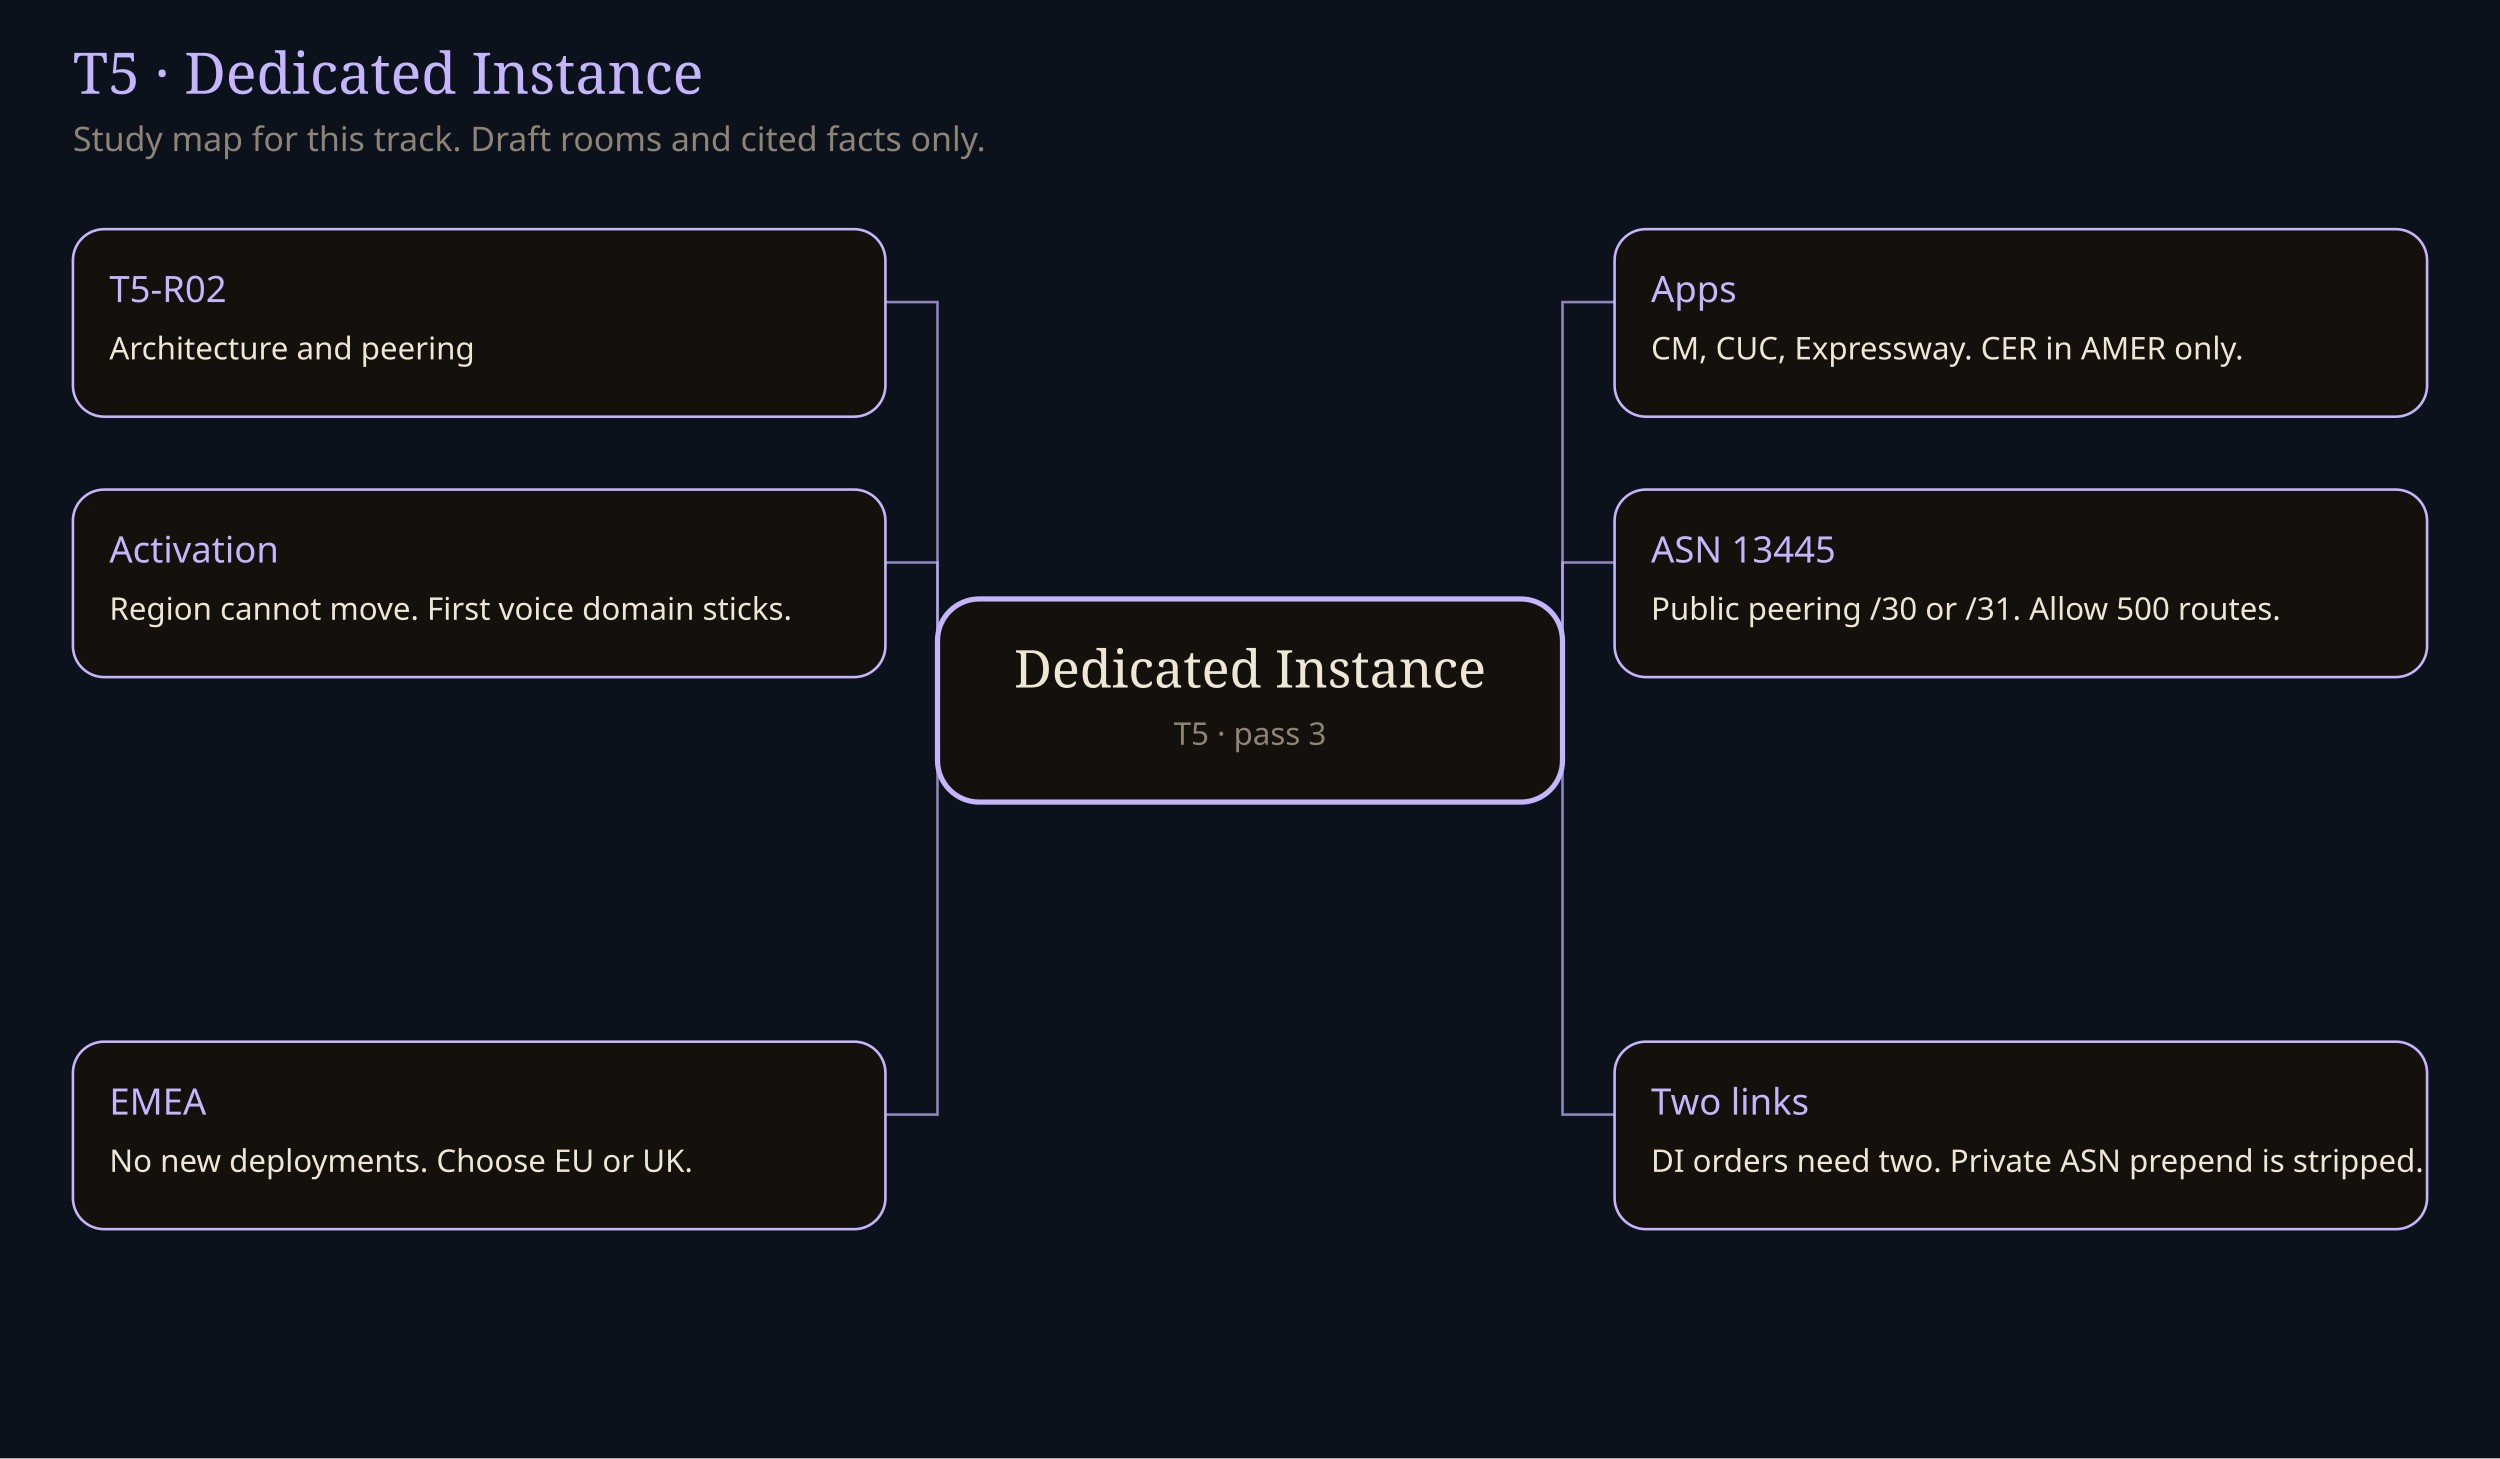
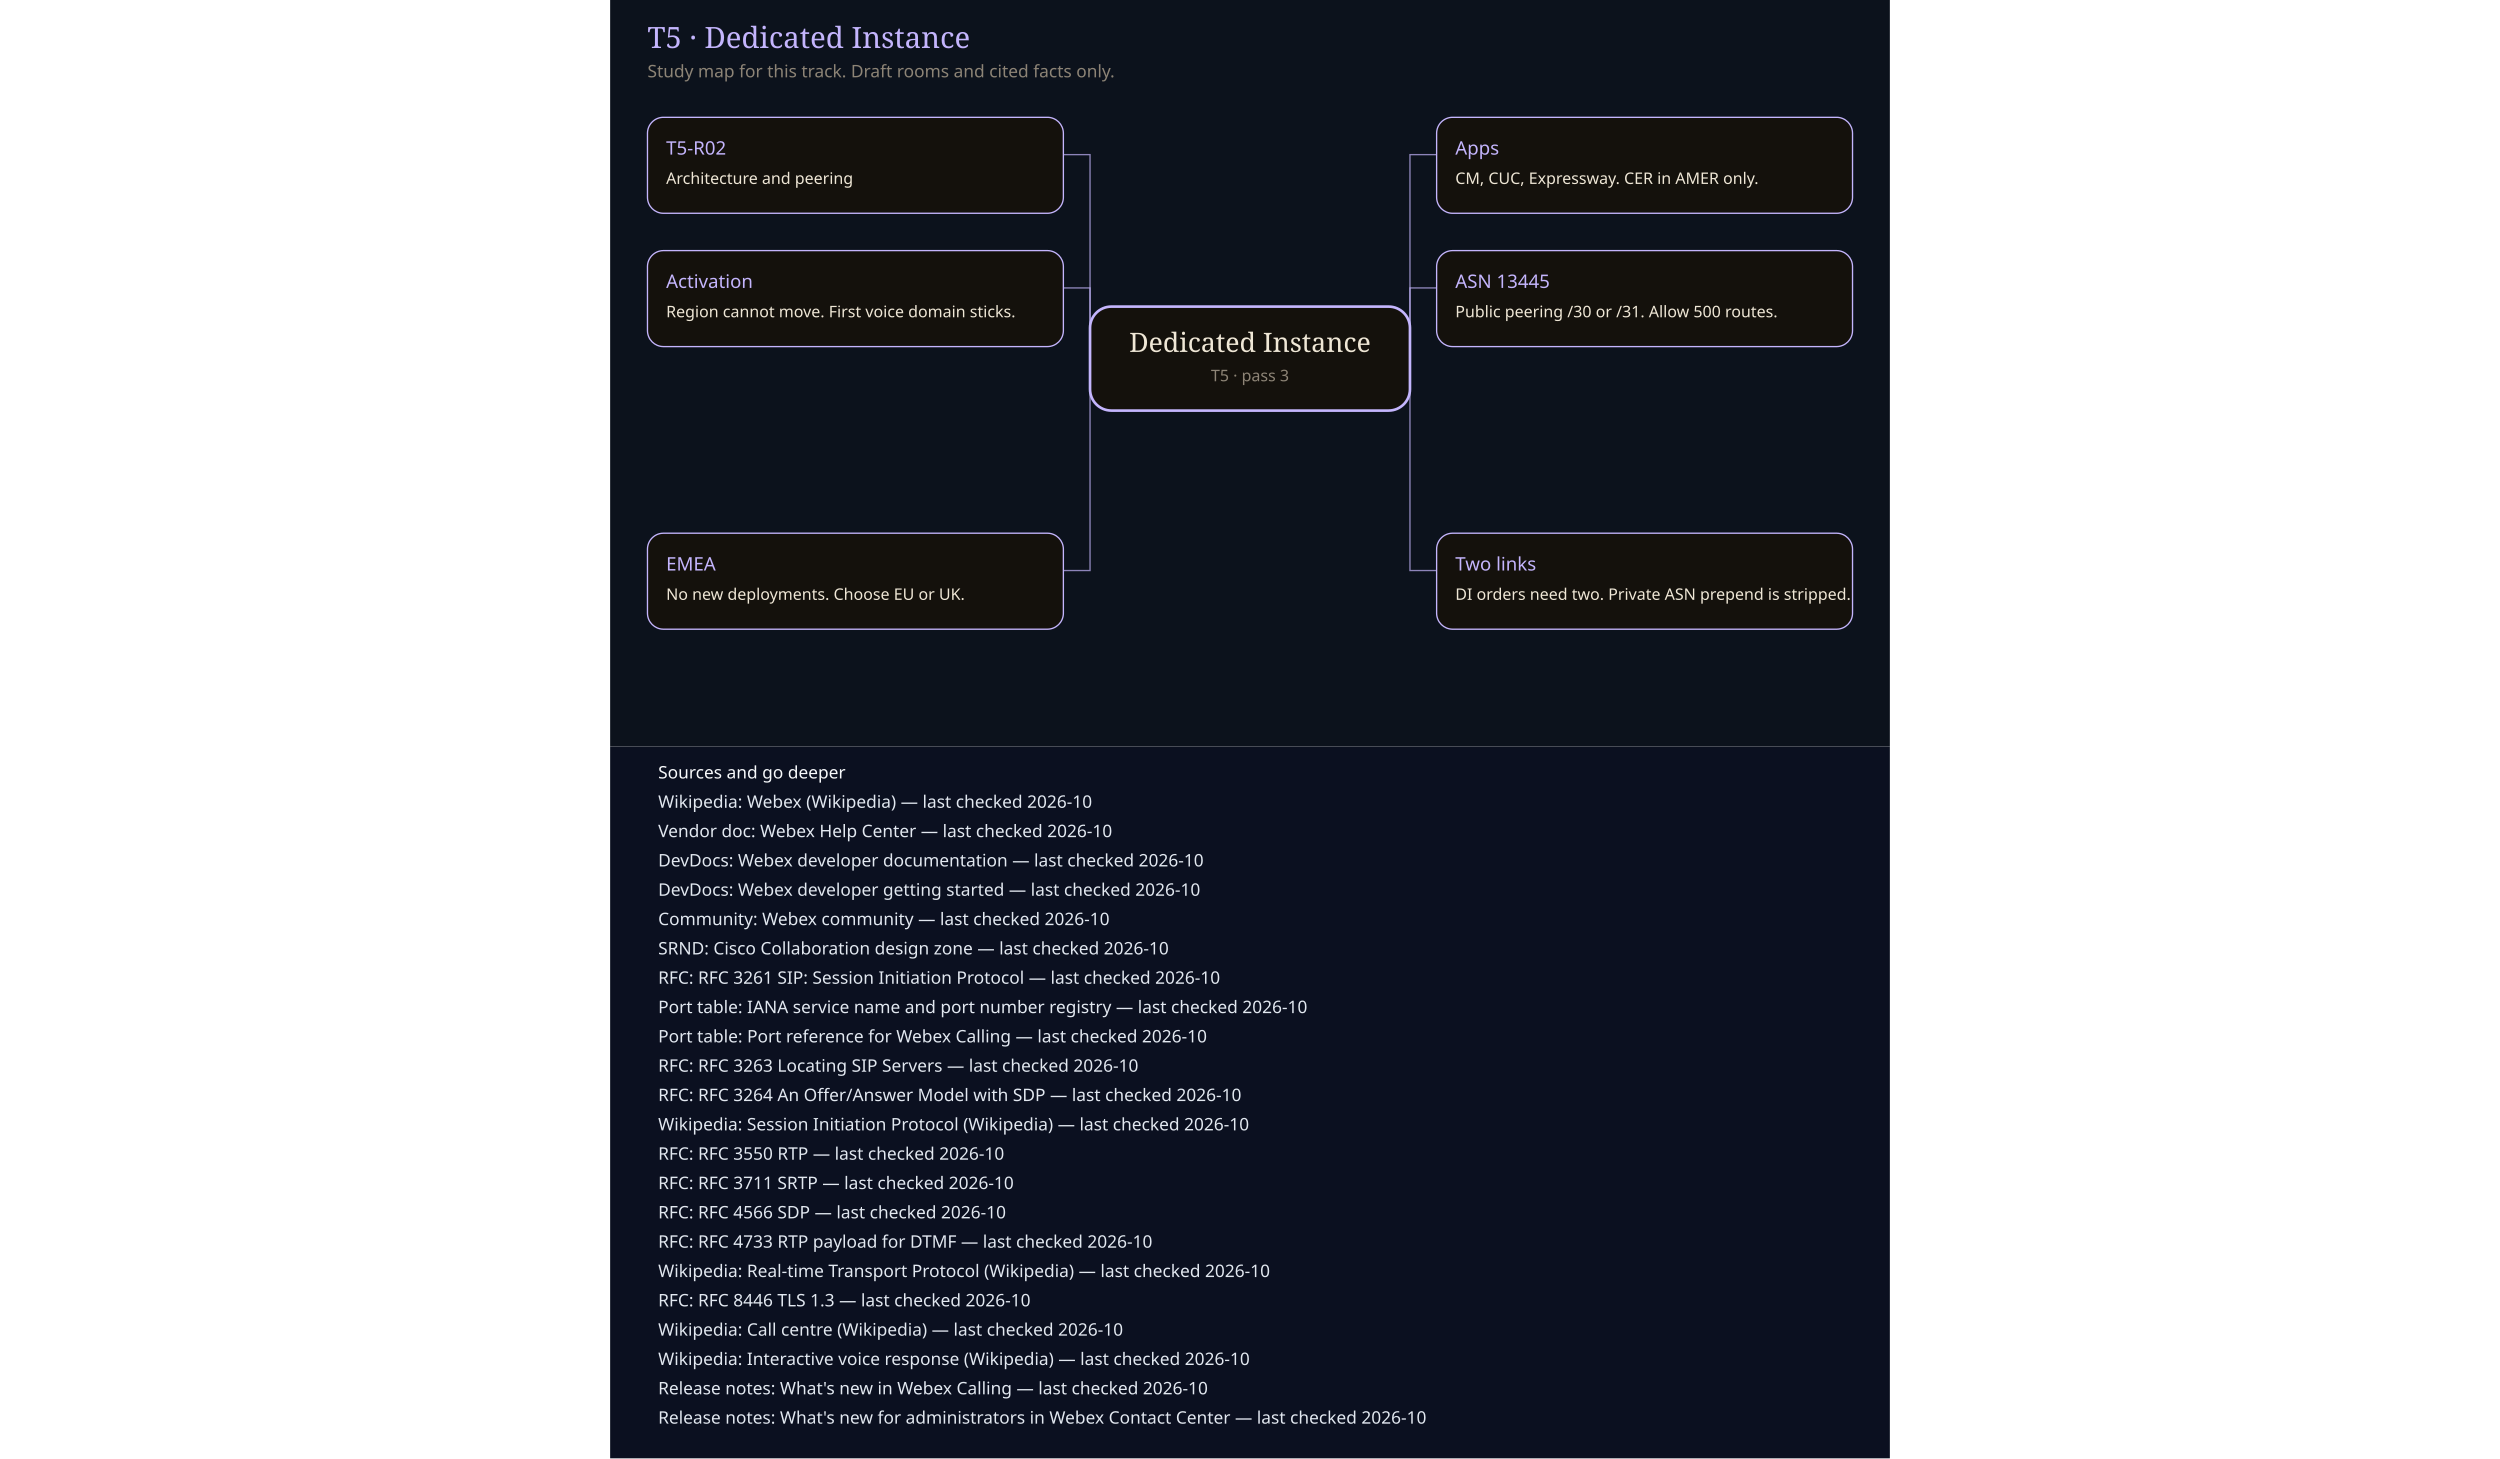
- <svg xmlns="http://www.w3.org/2000/svg" width="960" height="560" viewBox="0 0 960 560" role="img" aria-label="T5 mind map">
+ <svg xmlns="http://www.w3.org/2000/svg" data-src-base="560" width="960" height="560" viewBox="0 0 960 1094" role="img" aria-label="T5 mind map">
  <rect width="960" height="560" fill="#0c121c" />
  <text x="28" y="36" fill="#c4b5fd" font-family="Georgia, serif" font-size="22">T5 · Dedicated Instance</text>
  <text x="28" y="58" fill="#8d8476" font-family="Segoe UI, sans-serif" font-size="13">Study map for this track. Draft rooms and cited facts only.</text>
  <rect x="360" y="230" width="240" height="78" rx="16" fill="#14110c" stroke="#c4b5fd" stroke-width="2" />
  <text x="480" y="264" text-anchor="middle" fill="#efe7d6" font-family="Georgia, serif" font-size="20">Dedicated Instance</text>
  <text x="480" y="286" text-anchor="middle" fill="#8d8476" font-family="Segoe UI, sans-serif" font-size="12">T5 · pass 3</text>
  <path d="M178 116 H360 V250" stroke="#c4b5fd" fill="none" stroke-opacity="0.7" />
  <rect x="28" y="88" width="312" height="72" rx="12" fill="#14110c" stroke="#c4b5fd" />
  <text x="42" y="116" fill="#c4b5fd" font-family="Segoe UI, sans-serif" font-size="14">T5-R02</text>
  <text x="42" y="138" fill="#efe7d6" font-family="Segoe UI, sans-serif" font-size="12">Architecture and peering</text>
  <path d="M178 216 H360 V269" stroke="#c4b5fd" fill="none" stroke-opacity="0.7" />
  <rect x="28" y="188" width="312" height="72" rx="12" fill="#14110c" stroke="#c4b5fd" />
  <text x="42" y="216" fill="#c4b5fd" font-family="Segoe UI, sans-serif" font-size="14">Activation</text>
  <text x="42" y="238" fill="#efe7d6" font-family="Segoe UI, sans-serif" font-size="12">Region cannot move. First voice domain sticks.</text>
  <path d="M178 428 H360 V288" stroke="#c4b5fd" fill="none" stroke-opacity="0.7" />
  <rect x="28" y="400" width="312" height="72" rx="12" fill="#14110c" stroke="#c4b5fd" />
  <text x="42" y="428" fill="#c4b5fd" font-family="Segoe UI, sans-serif" font-size="14">EMEA</text>
  <text x="42" y="450" fill="#efe7d6" font-family="Segoe UI, sans-serif" font-size="12">No new deployments. Choose EU or UK.</text>
  <path d="M620 116 H600 V250" stroke="#c4b5fd" fill="none" stroke-opacity="0.7" />
  <rect x="620" y="88" width="312" height="72" rx="12" fill="#14110c" stroke="#c4b5fd" />
  <text x="634" y="116" fill="#c4b5fd" font-family="Segoe UI, sans-serif" font-size="14">Apps</text>
  <text x="634" y="138" fill="#efe7d6" font-family="Segoe UI, sans-serif" font-size="12">CM, CUC, Expressway. CER in AMER only.</text>
  <path d="M620 216 H600 V269" stroke="#c4b5fd" fill="none" stroke-opacity="0.7" />
  <rect x="620" y="188" width="312" height="72" rx="12" fill="#14110c" stroke="#c4b5fd" />
  <text x="634" y="216" fill="#c4b5fd" font-family="Segoe UI, sans-serif" font-size="14">ASN 13445</text>
  <text x="634" y="238" fill="#efe7d6" font-family="Segoe UI, sans-serif" font-size="12">Public peering /30 or /31. Allow 500 routes.</text>
  <path d="M620 428 H600 V288" stroke="#c4b5fd" fill="none" stroke-opacity="0.7" />
  <rect x="620" y="400" width="312" height="72" rx="12" fill="#14110c" stroke="#c4b5fd" />
  <text x="634" y="428" fill="#c4b5fd" font-family="Segoe UI, sans-serif" font-size="14">Two links</text>
  <text x="634" y="450" fill="#efe7d6" font-family="Segoe UI, sans-serif" font-size="12">DI orders need two. Private ASN prepend is stripped.</text>
+   <g id="go-deeper">
+     <rect x="0" y="560" width="960" height="534" fill="#0b1020" />
+     <text x="36" y="584" fill="#f8fafc" font-size="13" font-family="system-ui,sans-serif">Sources and go deeper</text>
+     <a href="https://en.wikipedia.org/wiki/Webex">
+       <text x="36" y="606" fill="#e2e8f0" font-size="13" font-family="system-ui,sans-serif">Wikipedia: Webex (Wikipedia) — last checked 2026-10</text>
+     </a>
+     <a href="https://help.webex.com/">
+       <text x="36" y="628" fill="#e2e8f0" font-size="13" font-family="system-ui,sans-serif">Vendor doc: Webex Help Center — last checked 2026-10</text>
+     </a>
+     <a href="https://developer.webex.com/">
+       <text x="36" y="650" fill="#e2e8f0" font-size="13" font-family="system-ui,sans-serif">DevDocs: Webex developer documentation — last checked 2026-10</text>
+     </a>
+     <a href="https://developer.webex.com/docs/getting-started">
+       <text x="36" y="672" fill="#e2e8f0" font-size="13" font-family="system-ui,sans-serif">DevDocs: Webex developer getting started — last checked 2026-10</text>
+     </a>
+     <a href="https://help.webex.com/community">
+       <text x="36" y="694" fill="#e2e8f0" font-size="13" font-family="system-ui,sans-serif">Community: Webex community — last checked 2026-10</text>
+     </a>
+     <a href="https://www.cisco.com/c/en/us/solutions/enterprise/design-zone-collaboration/index.html">
+       <text x="36" y="716" fill="#e2e8f0" font-size="13" font-family="system-ui,sans-serif">SRND: Cisco Collaboration design zone — last checked 2026-10</text>
+     </a>
+     <a href="https://www.rfc-editor.org/rfc/rfc3261">
+       <text x="36" y="738" fill="#e2e8f0" font-size="13" font-family="system-ui,sans-serif">RFC: RFC 3261 SIP: Session Initiation Protocol — last checked 2026-10</text>
+     </a>
+     <a href="https://www.iana.org/assignments/service-names-port-numbers/service-names-port-numbers.xhtml">
+       <text x="36" y="760" fill="#e2e8f0" font-size="13" font-family="system-ui,sans-serif">Port table: IANA service name and port number registry — last checked 2026-10</text>
+     </a>
+     <a href="https://help.webex.com/article/b2exve">
+       <text x="36" y="782" fill="#e2e8f0" font-size="13" font-family="system-ui,sans-serif">Port table: Port reference for Webex Calling — last checked 2026-10</text>
+     </a>
+     <a href="https://www.rfc-editor.org/rfc/rfc3263">
+       <text x="36" y="804" fill="#e2e8f0" font-size="13" font-family="system-ui,sans-serif">RFC: RFC 3263 Locating SIP Servers — last checked 2026-10</text>
+     </a>
+     <a href="https://www.rfc-editor.org/rfc/rfc3264">
+       <text x="36" y="826" fill="#e2e8f0" font-size="13" font-family="system-ui,sans-serif">RFC: RFC 3264 An Offer/Answer Model with SDP — last checked 2026-10</text>
+     </a>
+     <a href="https://en.wikipedia.org/wiki/Session_Initiation_Protocol">
+       <text x="36" y="848" fill="#e2e8f0" font-size="13" font-family="system-ui,sans-serif">Wikipedia: Session Initiation Protocol (Wikipedia) — last checked 2026-10</text>
+     </a>
+     <a href="https://www.rfc-editor.org/rfc/rfc3550">
+       <text x="36" y="870" fill="#e2e8f0" font-size="13" font-family="system-ui,sans-serif">RFC: RFC 3550 RTP — last checked 2026-10</text>
+     </a>
+     <a href="https://www.rfc-editor.org/rfc/rfc3711">
+       <text x="36" y="892" fill="#e2e8f0" font-size="13" font-family="system-ui,sans-serif">RFC: RFC 3711 SRTP — last checked 2026-10</text>
+     </a>
+     <a href="https://www.rfc-editor.org/rfc/rfc4566">
+       <text x="36" y="914" fill="#e2e8f0" font-size="13" font-family="system-ui,sans-serif">RFC: RFC 4566 SDP — last checked 2026-10</text>
+     </a>
+     <a href="https://www.rfc-editor.org/rfc/rfc4733">
+       <text x="36" y="936" fill="#e2e8f0" font-size="13" font-family="system-ui,sans-serif">RFC: RFC 4733 RTP payload for DTMF — last checked 2026-10</text>
+     </a>
+     <a href="https://en.wikipedia.org/wiki/Real-time_Transport_Protocol">
+       <text x="36" y="958" fill="#e2e8f0" font-size="13" font-family="system-ui,sans-serif">Wikipedia: Real-time Transport Protocol (Wikipedia) — last checked 2026-10</text>
+     </a>
+     <a href="https://www.rfc-editor.org/rfc/rfc8446">
+       <text x="36" y="980" fill="#e2e8f0" font-size="13" font-family="system-ui,sans-serif">RFC: RFC 8446 TLS 1.3 — last checked 2026-10</text>
+     </a>
+     <a href="https://en.wikipedia.org/wiki/Call_centre">
+       <text x="36" y="1002" fill="#e2e8f0" font-size="13" font-family="system-ui,sans-serif">Wikipedia: Call centre (Wikipedia) — last checked 2026-10</text>
+     </a>
+     <a href="https://en.wikipedia.org/wiki/Interactive_voice_response">
+       <text x="36" y="1024" fill="#e2e8f0" font-size="13" font-family="system-ui,sans-serif">Wikipedia: Interactive voice response (Wikipedia) — last checked 2026-10</text>
+     </a>
+     <a href="https://help.webex.com/article/278bz2">
+       <text x="36" y="1046" fill="#e2e8f0" font-size="13" font-family="system-ui,sans-serif">Release notes: What's new in Webex Calling — last checked 2026-10</text>
+     </a>
+     <a href="https://help.webex.com/article/nv7abhz">
+       <text x="36" y="1068" fill="#e2e8f0" font-size="13" font-family="system-ui,sans-serif">Release notes: What's new for administrators in Webex Contact Center — last checked 2026-10</text>
+     </a>
+   </g>
</svg>
